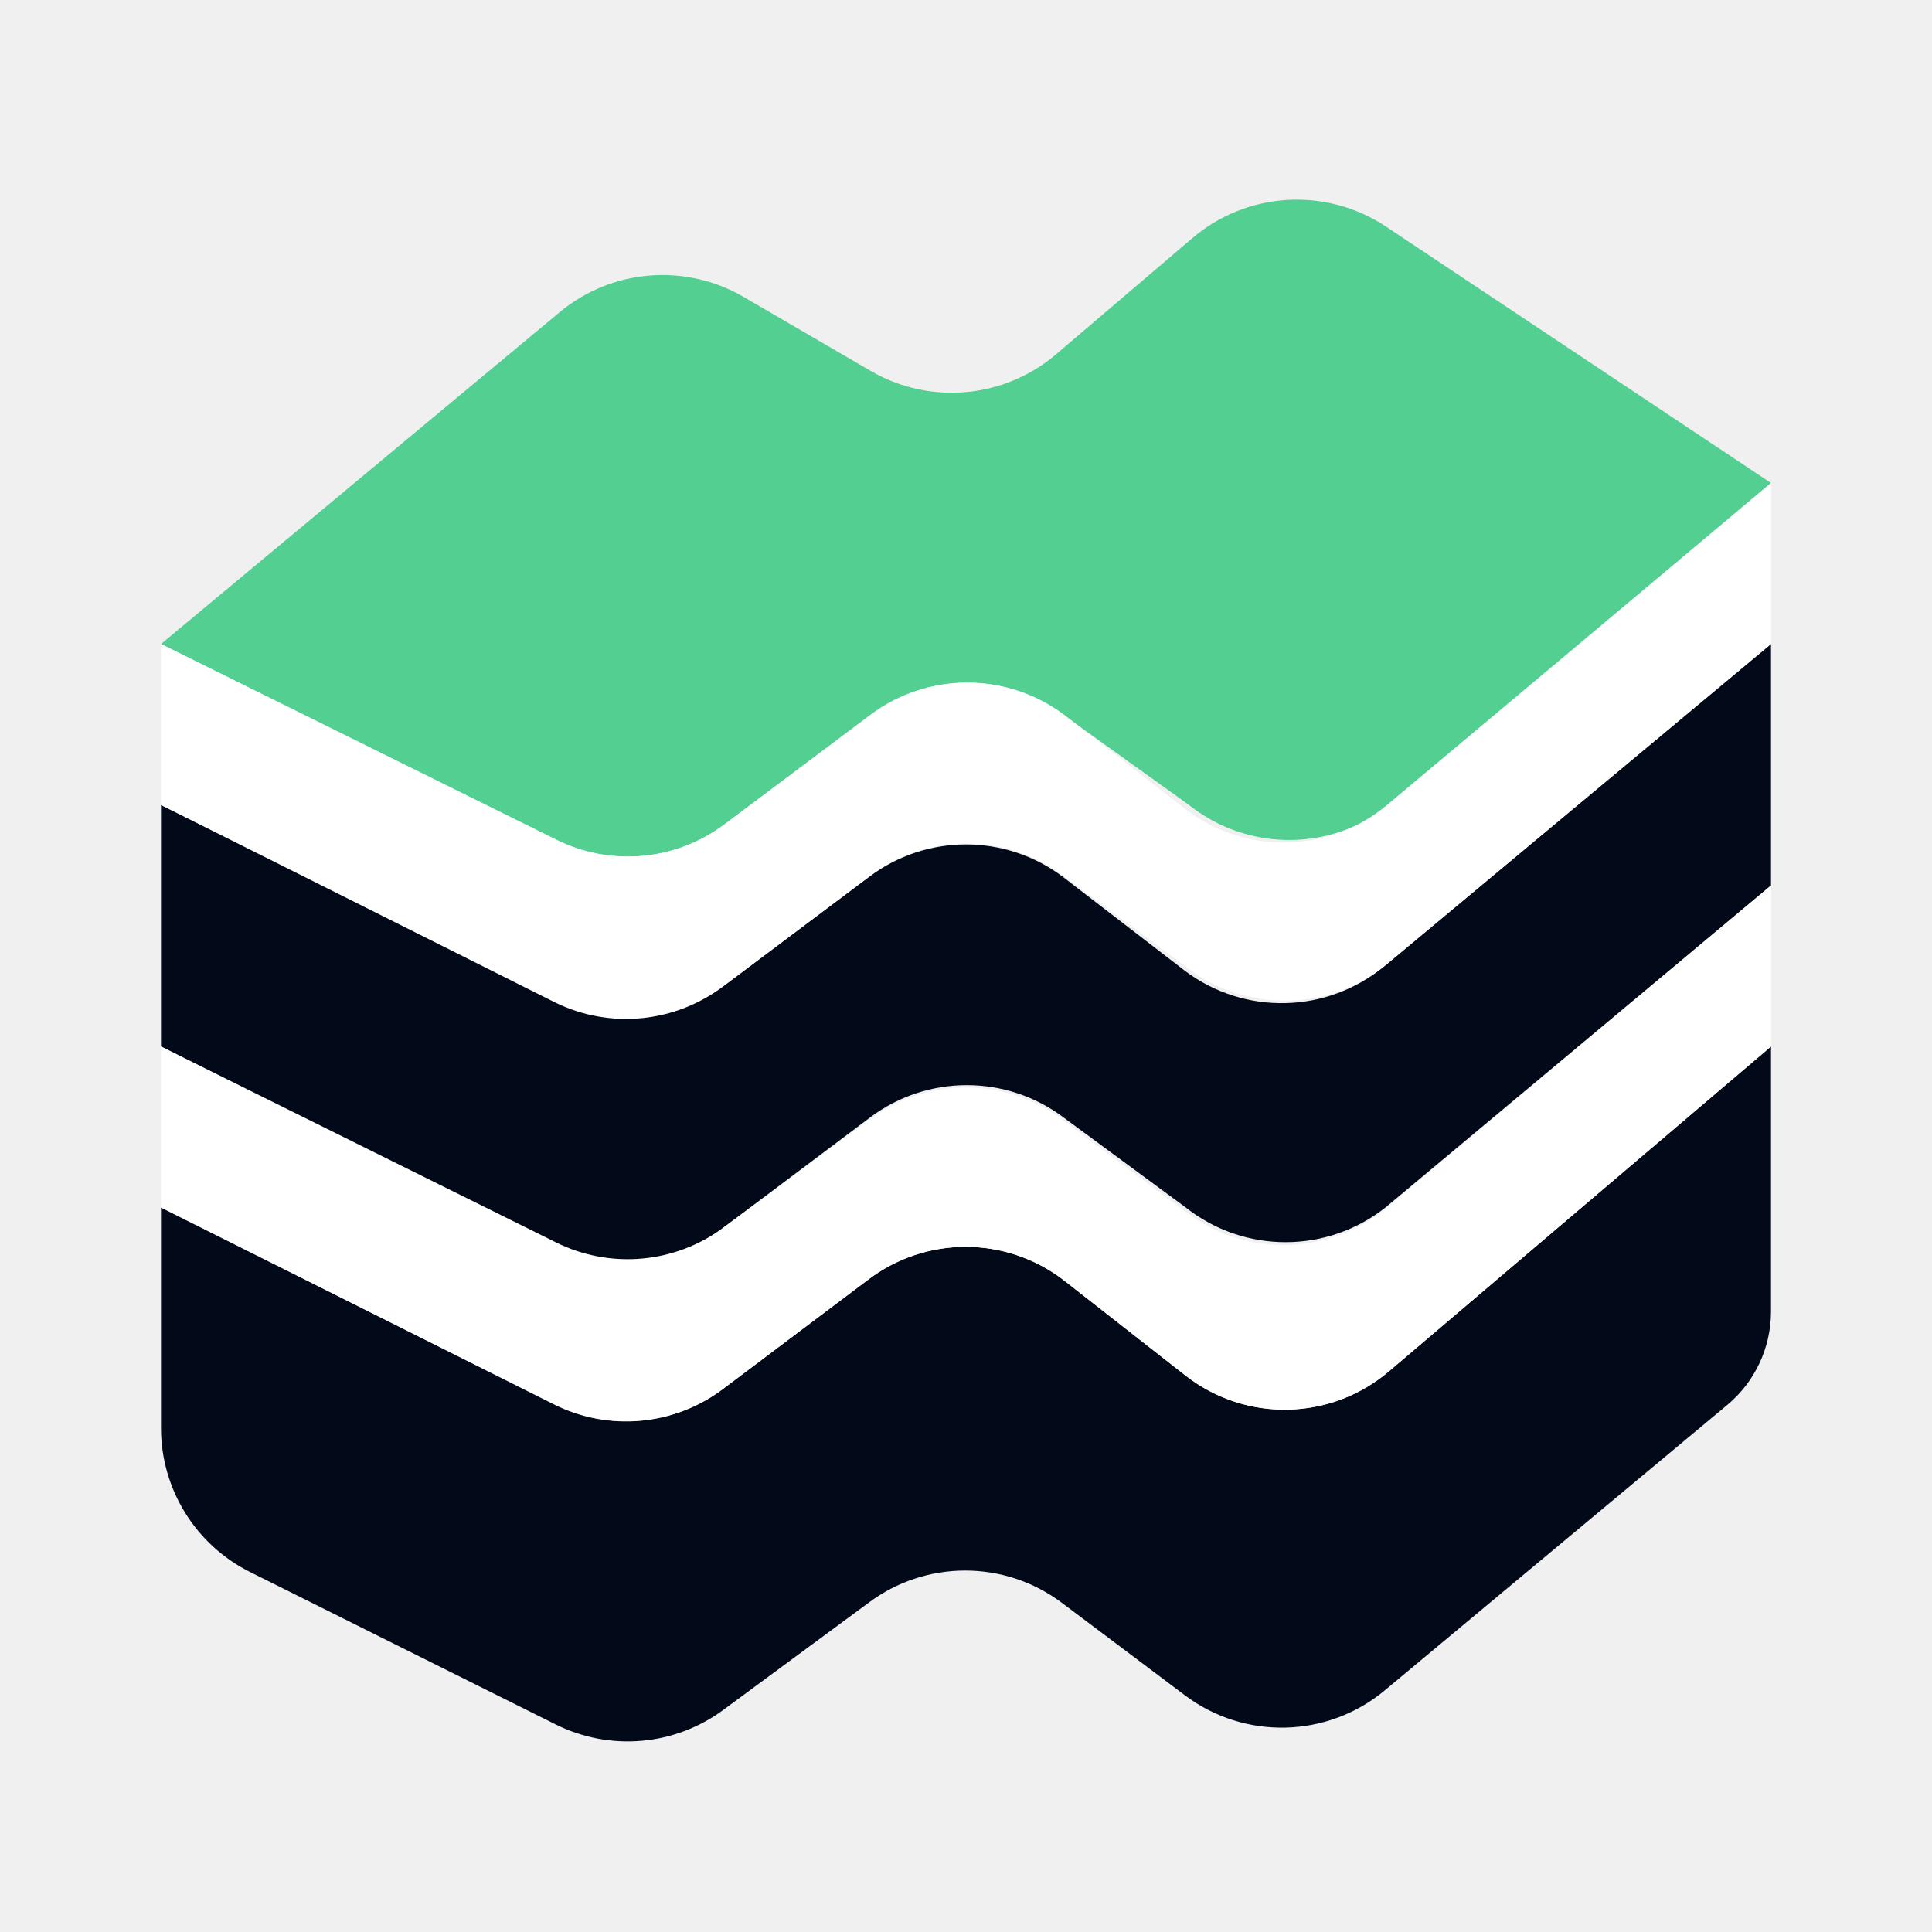
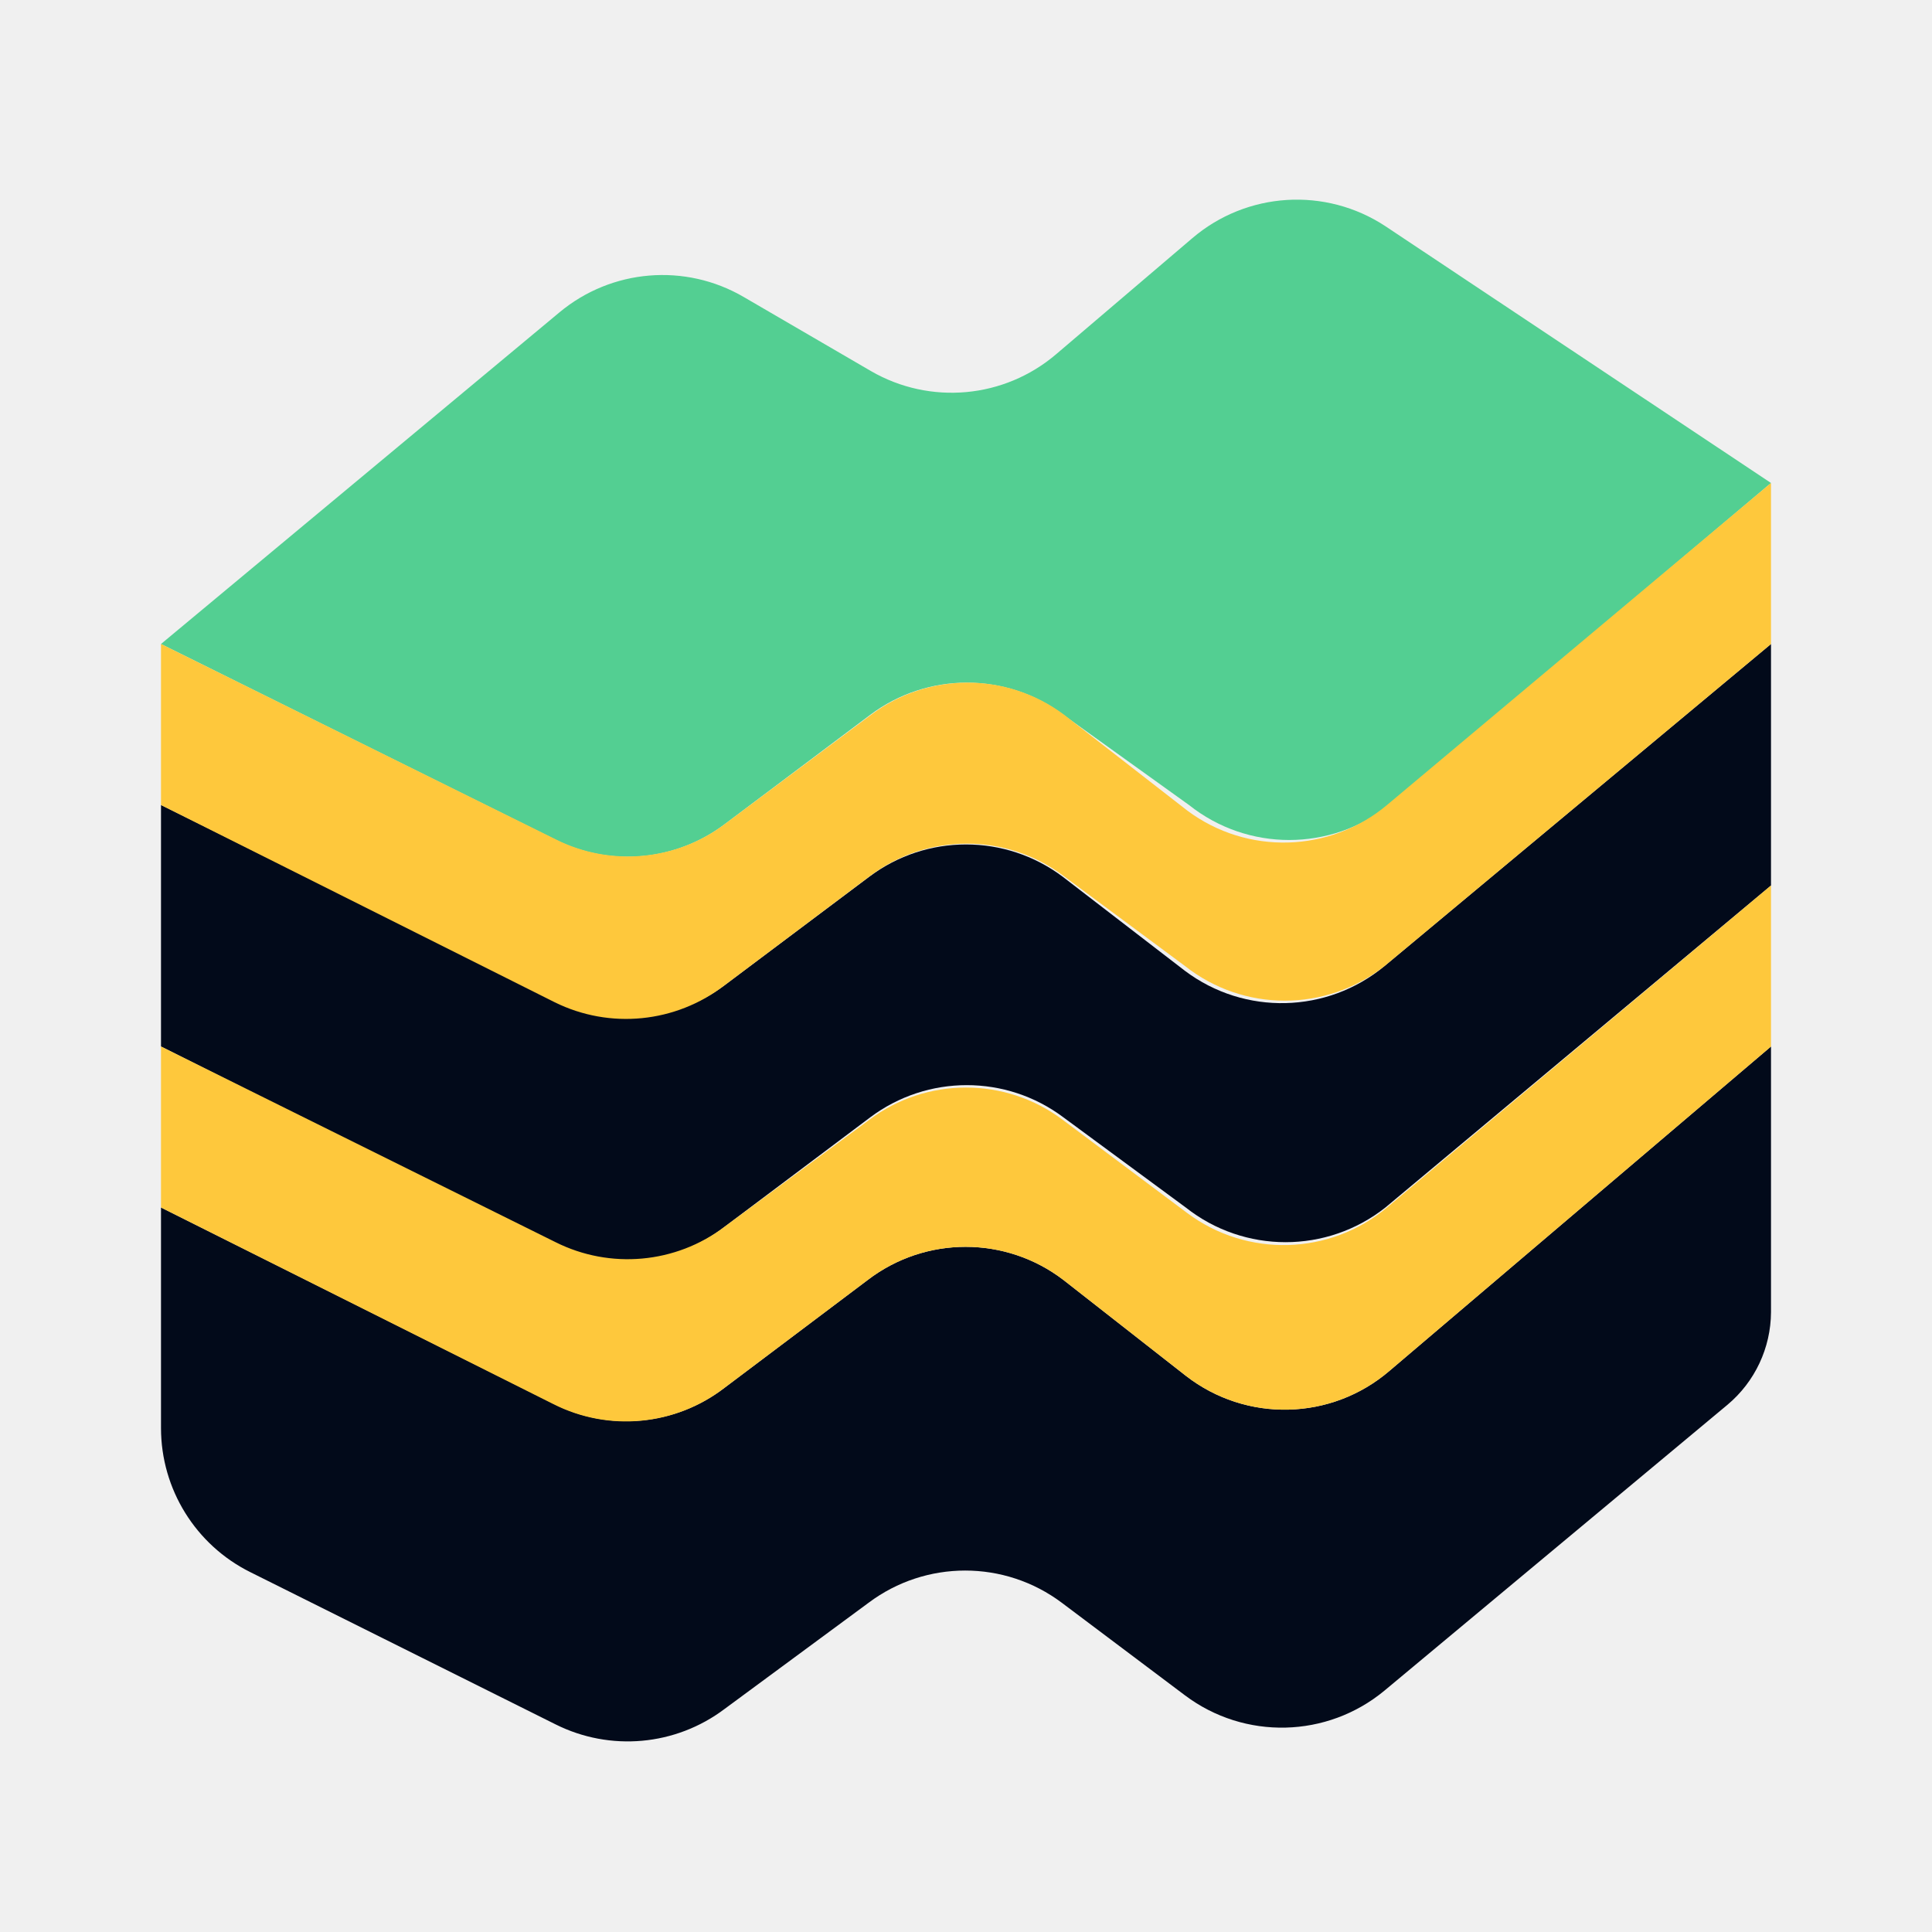
<svg xmlns="http://www.w3.org/2000/svg" viewBox="0 0 24 24">
  <defs>
    <style>
-             .b {
-             fill: #53cf92;
-             }
+       .b {
+         fill: #53cf92;
+       }

-             .c {
-             fill: #020a1a;
-             }
+       .c {
+         fill: #020a1a;
+       }

-             .d {
-             fill: #fff;
-             }
-         </style>
+       .d {
+         fill: #fec83c;
+       }
+     </style>
  </defs>
  <path class="b" d="M6.95,3.88,2,8l4.94,2.45A2,2,0,0,0,9,10.24l1.81-1.36a2,2,0,0,1,2.4,0L14.77,10A2,2,0,0,0,17.26,10L22,6,17.21,2.81a2,2,0,0,0-2.4.15L13.12,4.4a2,2,0,0,1-2.3.21L9.24,3.69A2,2,0,0,0,6.95,3.88Z" />
  <path class="c" d="M2,15l4.88,2.44A2,2,0,0,0,9,17.24l1.78-1.34a2,2,0,0,1,2.43,0l1.52,1.19a2,2,0,0,0,2.53-.06L22,13v3.3a1.51,1.51,0,0,1-.54,1.15L17.2,21a2,2,0,0,1-2.48.06l-1.53-1.15a2,2,0,0,0-2.4,0L9,21.23a2,2,0,0,1-2.1.19L3.11,19.53A2,2,0,0,1,2,17.74Z" />
  <path class="c" d="M22,8l-4.8,4a2,2,0,0,1-2.48.06L13.2,10.89a2,2,0,0,0-2.4,0L9,12.24a2,2,0,0,1-2.09.19L2,10v3l4.88,2.45A2,2,0,0,0,9,15.24l1.81-1.36a2,2,0,0,1,2.4,0L14.73,15A2,2,0,0,0,17.21,15L22,11Z" />
  <path class="d" d="M17.23,10a2,2,0,0,1-2.48.07L13.22,8.88a2,2,0,0,0-2.4,0L9,10.24a2,2,0,0,1-2.09.19L2,8v2l4.89,2.45A2,2,0,0,0,9,12.24l1.81-1.36a2,2,0,0,1,2.4,0L14.72,12A2,2,0,0,0,17.2,12L22,8V6Z" />
  <path class="d" d="M22,11l-4.77,4a2,2,0,0,1-2.48.07l-1.55-1.16a2,2,0,0,0-2.4,0L9,15.24a2,2,0,0,1-2.1.19L2,13v2l4.87,2.44A2,2,0,0,0,9,17.24l1.78-1.34a2,2,0,0,1,2.43,0l1.52,1.19a2,2,0,0,0,2.53-.06L22,13Z" />
</svg>
